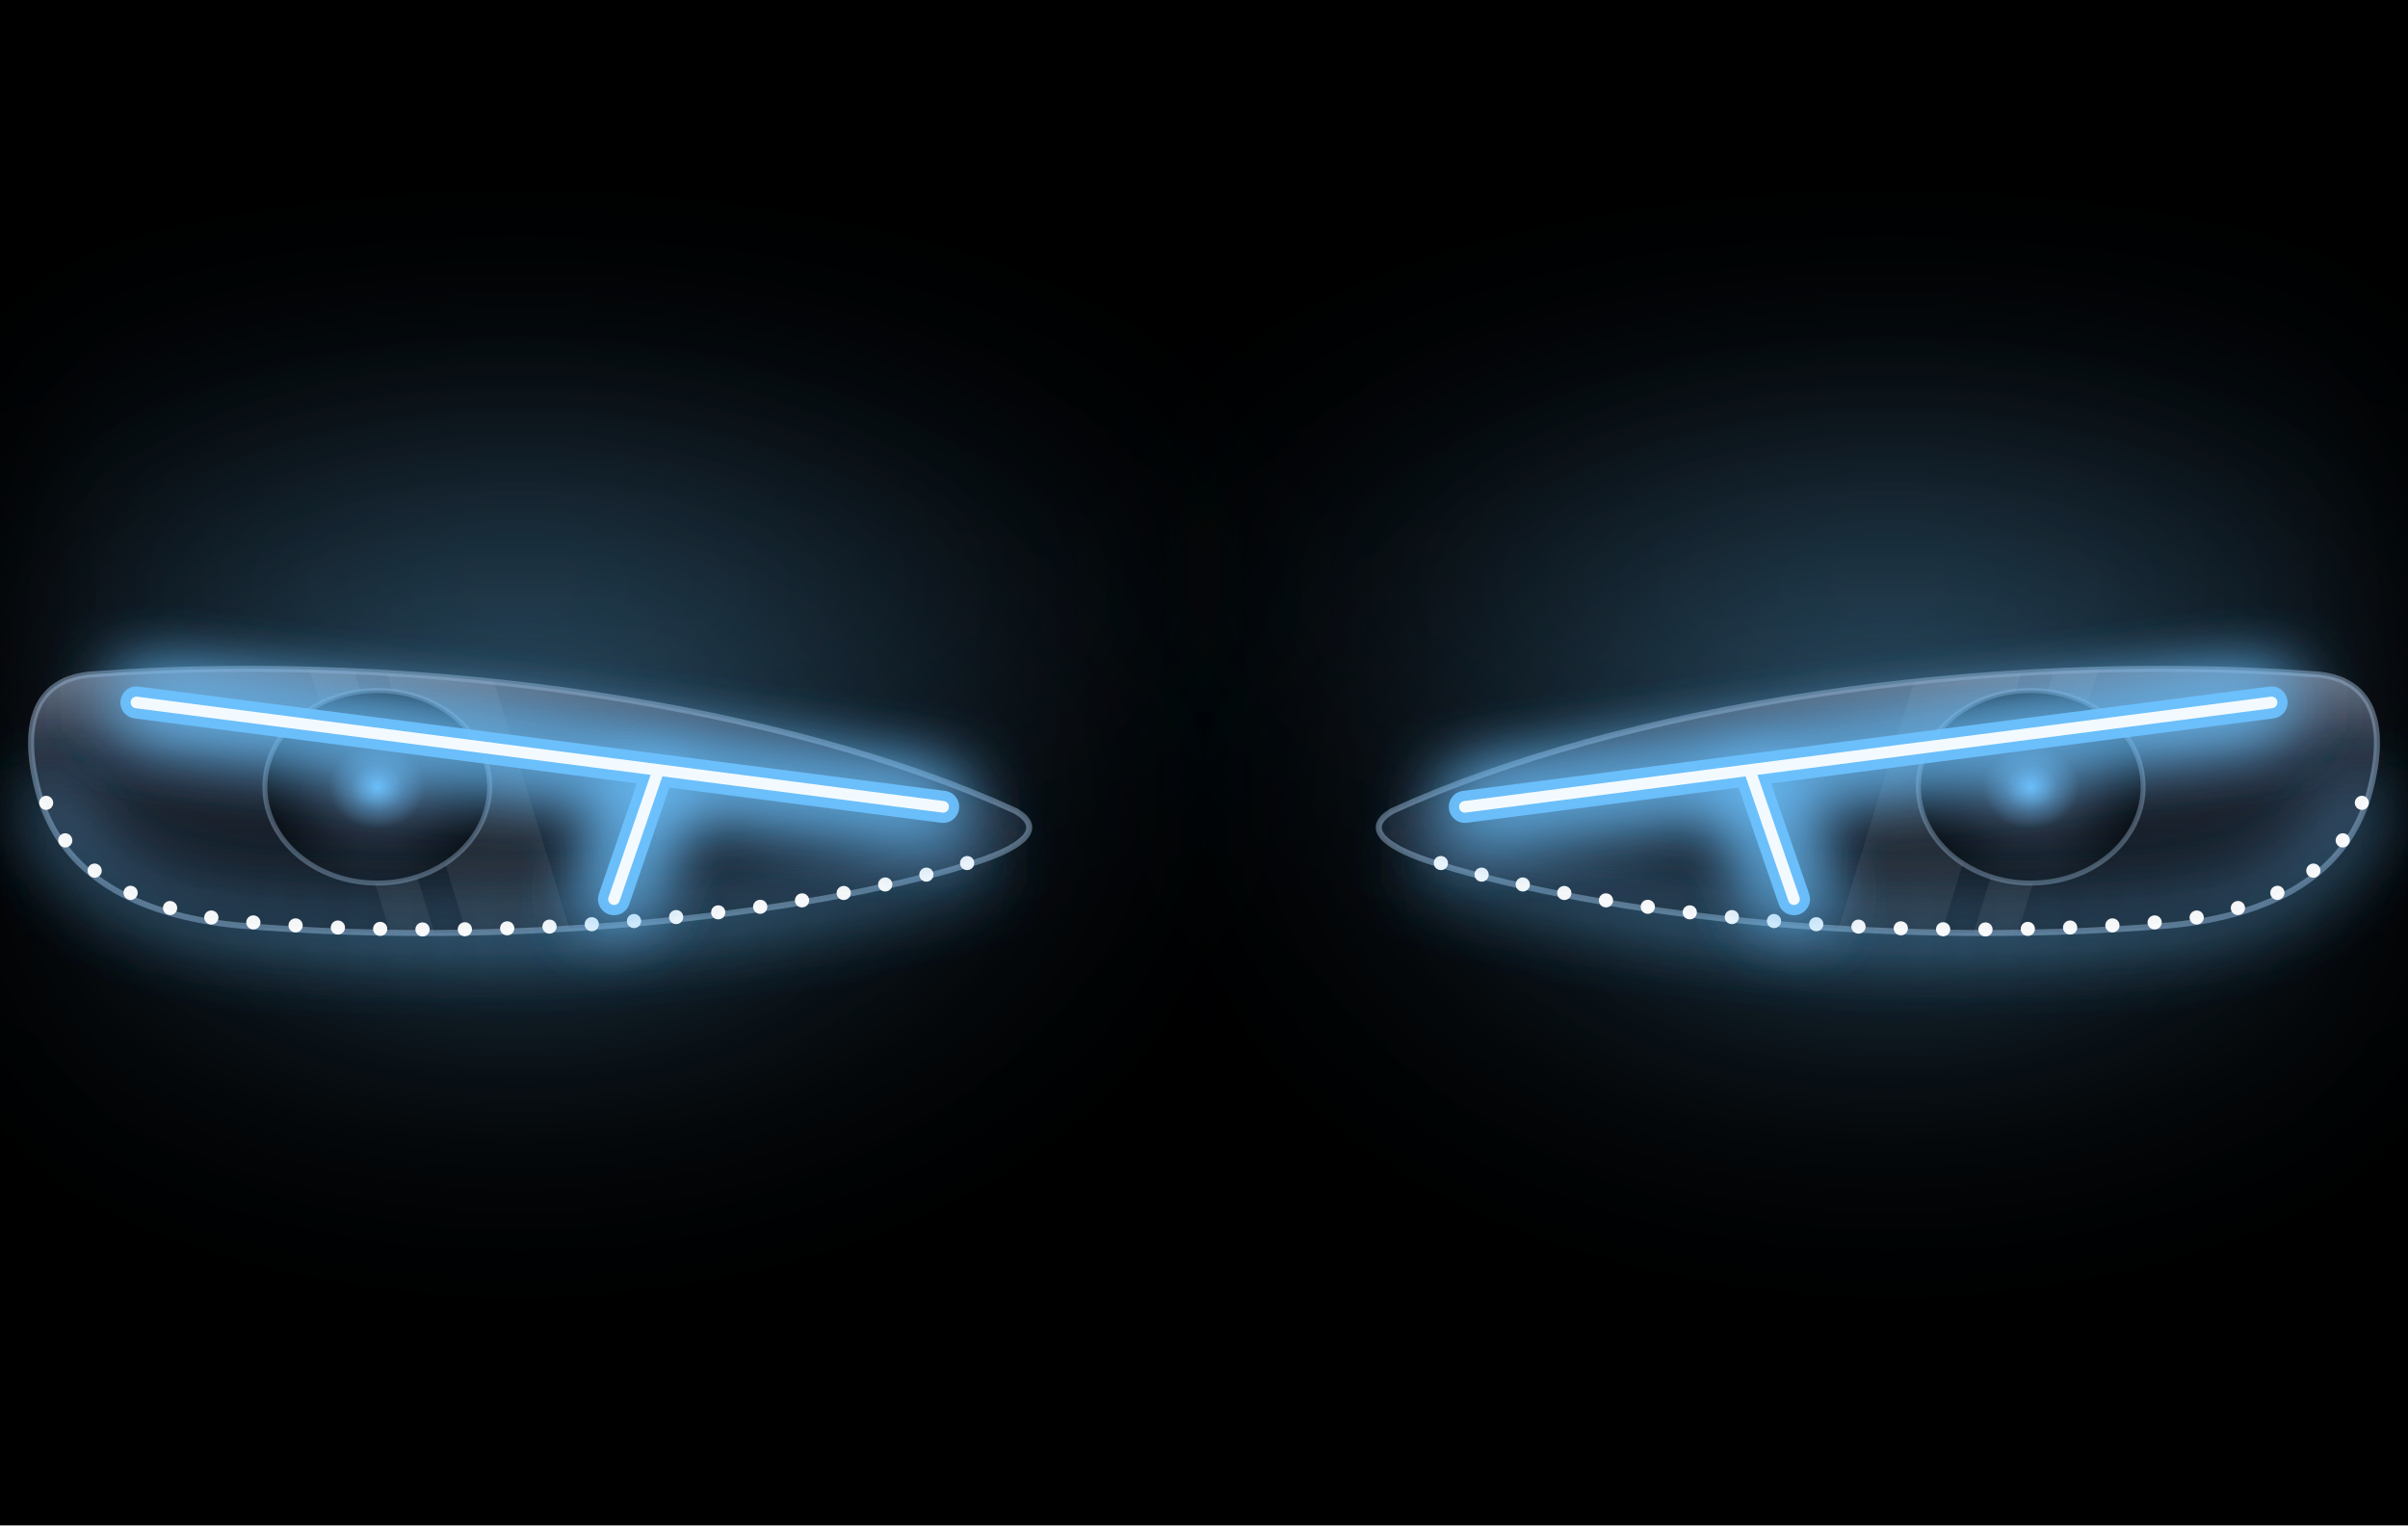
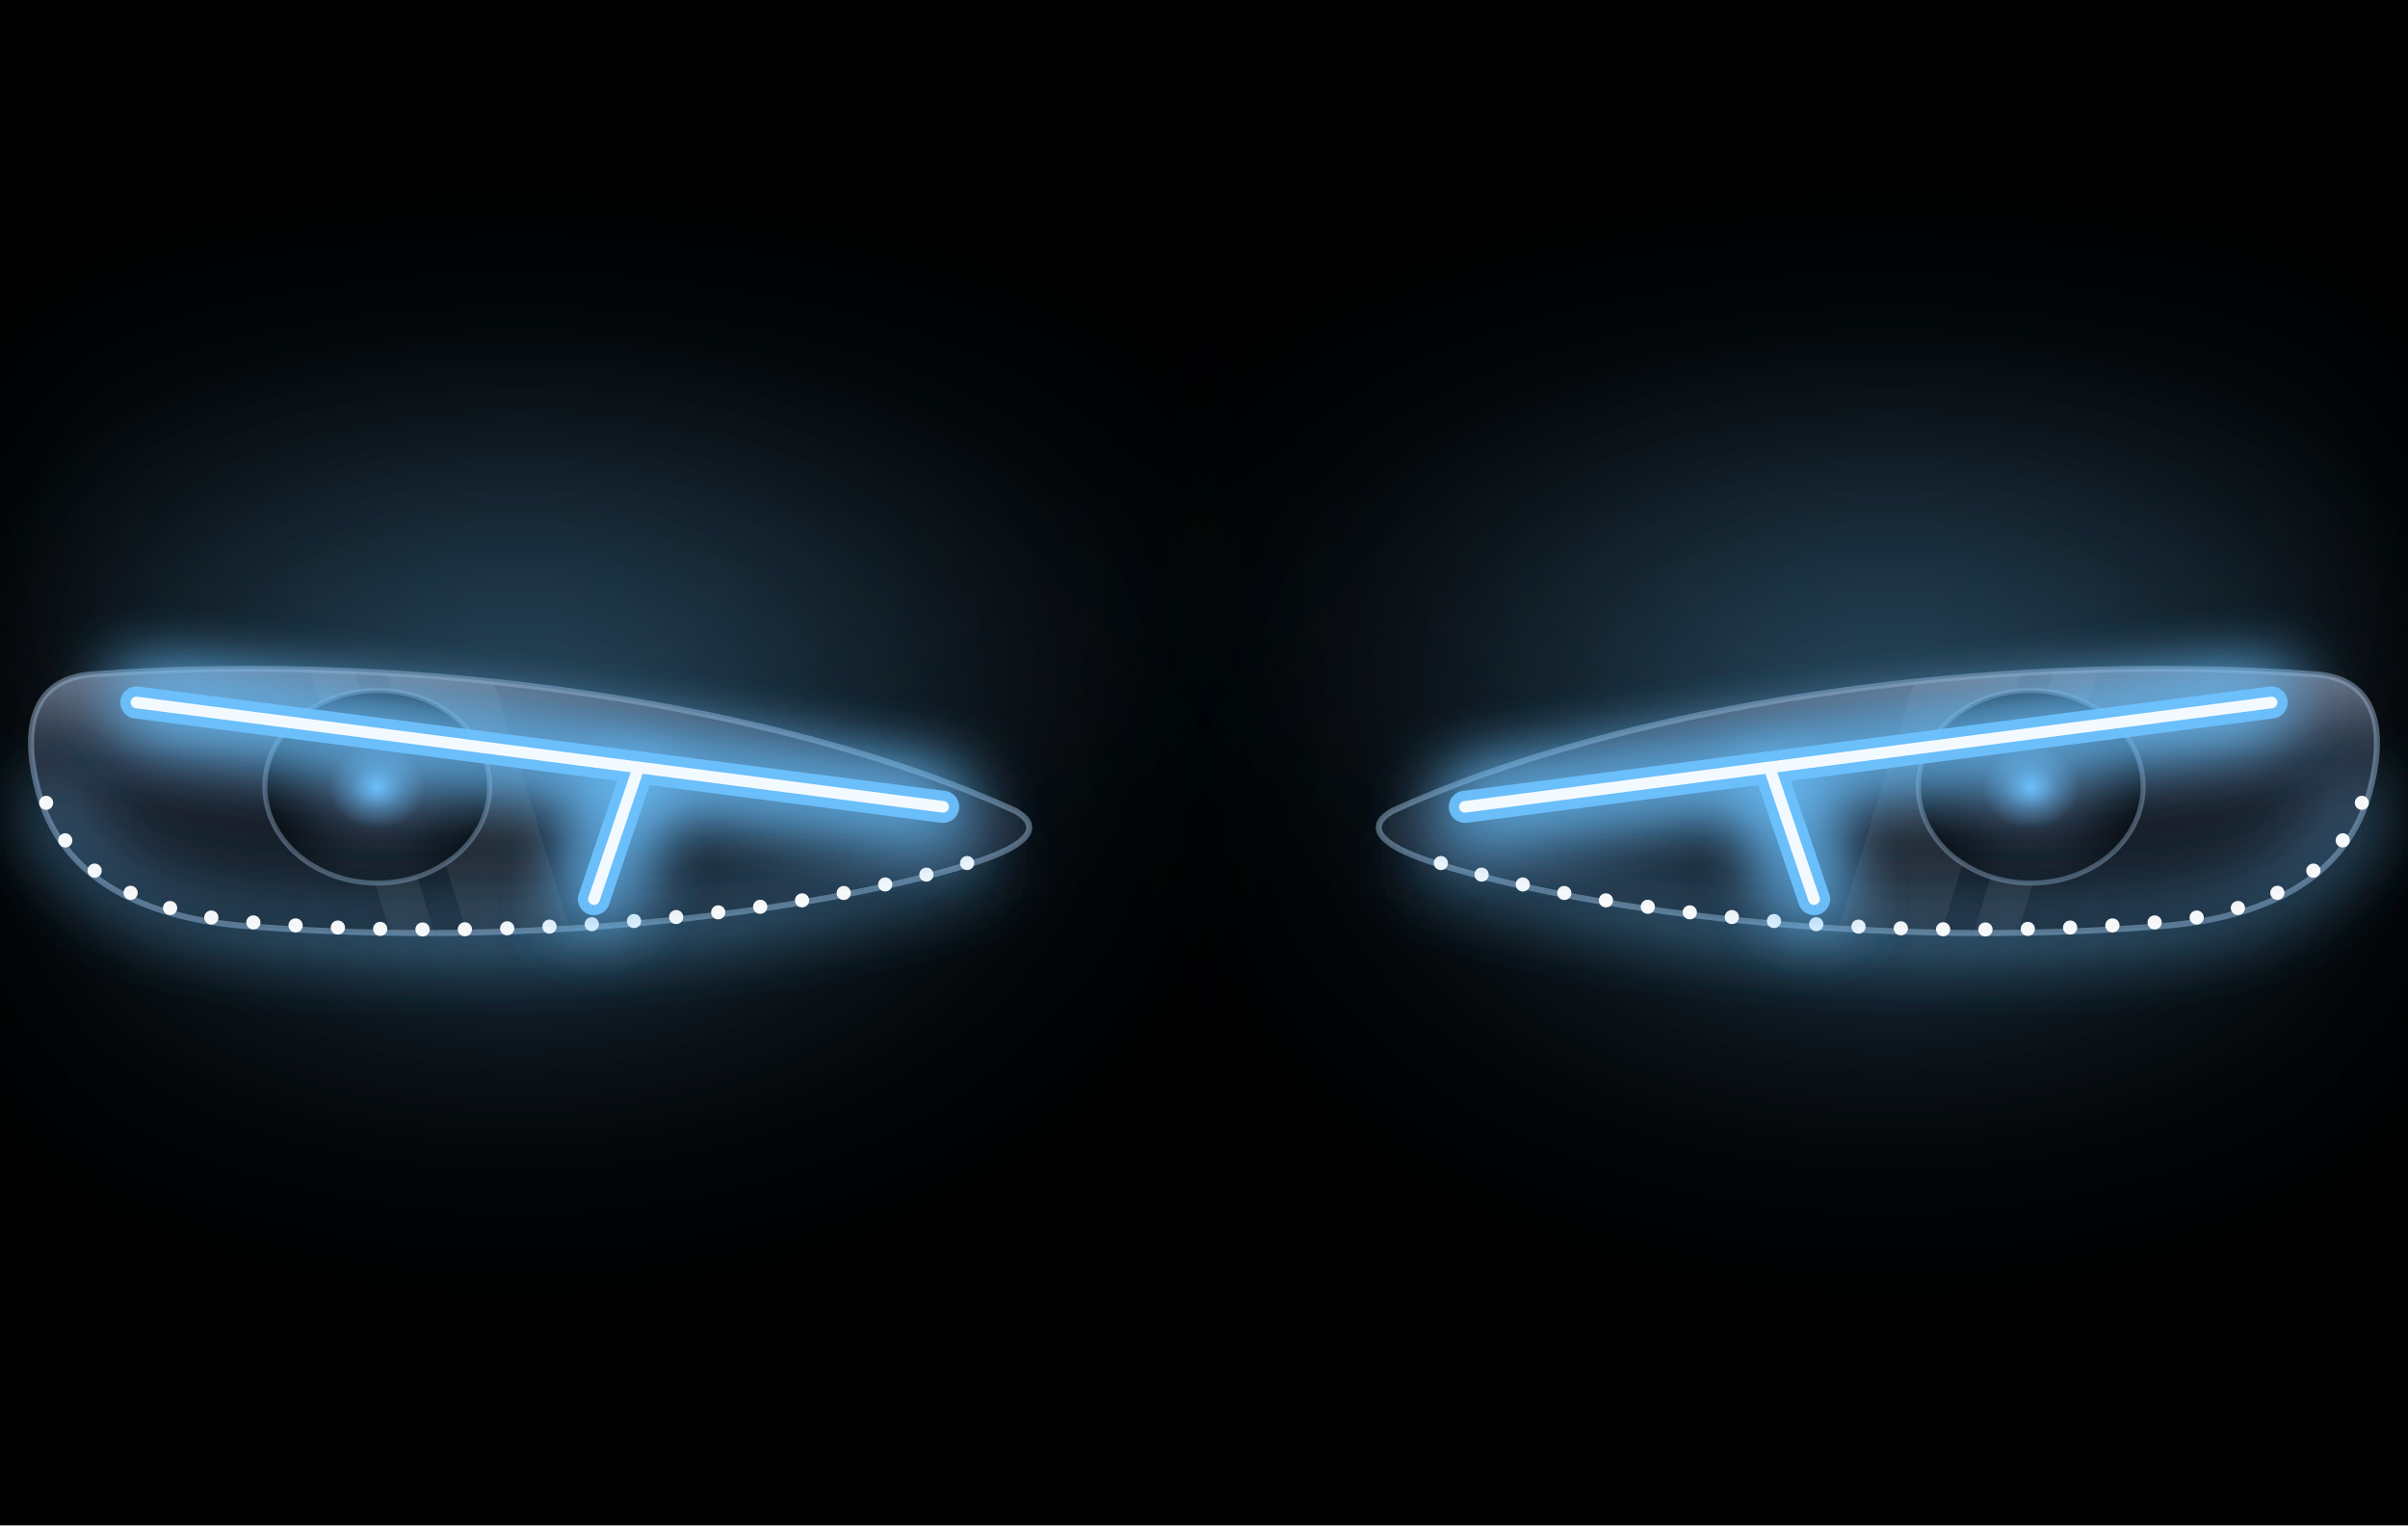
<svg xmlns="http://www.w3.org/2000/svg" viewBox="0 0 1200 760" width="1200" height="760">
  <rect width="1200" height="760" fill="#000" />
  <defs>
    <clipPath id="bodyclip">
      <path d="M 612 404 C 726 352 906 324 1072 336 C 1100 338 1108 360 1099 394 C 1088 436 1050 456 1000 461 C 848 474 700 452 630 429 C 606 421 598 412 612 404 Z" />
    </clipPath>
    <linearGradient id="body" x1="0" y1="0" x2="0" y2="1">
      <stop offset="0" stop-color="#44536b" />
      <stop offset=".25" stop-color="#27303f" />
      <stop offset=".70" stop-color="#151c26" />
      <stop offset="1" stop-color="#090d13" />
    </linearGradient>
    <linearGradient id="sheen" x1="0" y1="0" x2="0" y2="1">
      <stop offset="0" stop-color="#ffffff" stop-opacity=".20" />
      <stop offset=".34" stop-color="#ffffff" stop-opacity="0" />
    </linearGradient>
    <radialGradient id="lens">
      <stop offset="0" stop-color="#3d5068" />
      <stop offset=".70" stop-color="#18202b" />
      <stop offset="1" stop-color="#0b1016" />
    </radialGradient>
    <radialGradient id="bulb">
      <stop offset="0" stop-color="#6cc2ff" stop-opacity=".95" />
      <stop offset=".55" stop-color="#6cc2ff" stop-opacity=".32" />
      <stop offset="1" stop-color="#6cc2ff" stop-opacity="0" />
    </radialGradient>
    <radialGradient id="bloom">
      <stop offset="0" stop-color="#6cc2ff" stop-opacity=".50" />
      <stop offset=".45" stop-color="#6cc2ff" stop-opacity=".16" />
      <stop offset="1" stop-color="#6cc2ff" stop-opacity="0" />
    </radialGradient>
    <radialGradient id="haze">
      <stop offset="0" stop-color="#6cc2ff" stop-opacity=".22" />
      <stop offset="1" stop-color="#6cc2ff" stop-opacity="0" />
    </radialGradient>
    <filter id="glow" x="-80%" y="-80%" width="260%" height="260%">
      <feGaussianBlur stdDeviation="18" result="b" />
      <feMerge>
        <feMergeNode in="b" />
        <feMergeNode in="b" />
        <feMergeNode in="b" />
      </feMerge>
    </filter>
    <filter id="soft" x="-60%" y="-60%" width="220%" height="220%">
      <feGaussianBlur stdDeviation="55" />
    </filter>
  </defs>
  <g transform="translate(82,0)">
    <ellipse cx="860" cy="396" rx="330" ry="190" fill="url(#bloom)" filter="url(#soft)" />
    <ellipse cx="860" cy="292" rx="379" ry="133" fill="url(#haze)" filter="url(#soft)" />
    <path d="M 612 404 C 726 352 906 324 1072 336 C 1100 338 1108 360 1099 394 C 1088 436 1050 456 1000 461 C 848 474 700 452 630 429 C 606 421 598 412 612 404 Z" fill="url(#body)" />
    <path d="M 612 404 C 726 352 906 324 1072 336 C 1100 338 1108 360 1099 394 C 1088 436 1050 456 1000 461 C 848 474 700 452 630 429 C 606 421 598 412 612 404 Z" fill="url(#sheen)" />
    <g clip-path="url(#bodyclip)">
      <path d="M 884 300 L 936 300 L 876 496 L 824 496 ZM 952 300 L 974 300 L 914 496 L 892 496 Z" fill="#ffffff" opacity=".07" />
    </g>
    <path d="M 612 404 C 726 352 906 324 1072 336 C 1100 338 1108 360 1099 394 C 1088 436 1050 456 1000 461 C 848 474 700 452 630 429 C 606 421 598 412 612 404 Z" fill="none" stroke="#8ea4bd" stroke-width="3" opacity=".55" />
    <ellipse cx="930" cy="392" rx="56" ry="48" fill="url(#lens)" />
    <ellipse cx="930" cy="392" rx="56" ry="48" fill="none" stroke="#8ea4bd" stroke-width="2.5" opacity=".45" />
    <ellipse cx="930" cy="392" rx="24" ry="21" fill="url(#bulb)" />
    <g filter="url(#glow)" fill="none" stroke="#6cc2ff" stroke-width="10" stroke-linecap="round" stroke-dasharray="0.1 21">
      <path d="M 636 430 C 706 452 850 472 999 459 C 1048 454 1084 434 1095 400" />
    </g>
    <g fill="none" stroke="#ffffff" stroke-width="7" opacity=".95" stroke-linecap="round" stroke-dasharray="0.1 21">
      <path d="M 636 430 C 706 452 850 472 999 459 C 1048 454 1084 434 1095 400" />
    </g>
    <g filter="url(#glow)" fill="none" stroke="#6cc2ff" stroke-width="16" stroke-linecap="round" stroke-linejoin="round">
      <path d="M648 402 L1050 350" />
-       <path d="M790 384 L812 448" />
+       <path d="M800 383 L822 448" />
    </g>
    <g fill="none" stroke="#6cc2ff" stroke-width="16" opacity=".92" stroke-linecap="round" stroke-linejoin="round">
      <path d="M648 402 L1050 350" />
-       <path d="M790 384 L812 448" />
+       <path d="M800 383 L822 448" />
    </g>
    <g fill="none" stroke="#ffffff" stroke-width="5.8" opacity=".92" stroke-linecap="round" stroke-linejoin="round">
      <path d="M648 402 L1050 350" />
-       <path d="M790 384 L812 448" />
+       <path d="M800 383 L822 448" />
    </g>
  </g>
  <g transform="translate(1200,0) scale(-1,1)">
    <g transform="translate(82,0)">
      <ellipse cx="860" cy="396" rx="330" ry="190" fill="url(#bloom)" filter="url(#soft)" />
      <ellipse cx="860" cy="292" rx="379" ry="133" fill="url(#haze)" filter="url(#soft)" />
      <path d="M 612 404 C 726 352 906 324 1072 336 C 1100 338 1108 360 1099 394 C 1088 436 1050 456 1000 461 C 848 474 700 452 630 429 C 606 421 598 412 612 404 Z" fill="url(#body)" />
      <path d="M 612 404 C 726 352 906 324 1072 336 C 1100 338 1108 360 1099 394 C 1088 436 1050 456 1000 461 C 848 474 700 452 630 429 C 606 421 598 412 612 404 Z" fill="url(#sheen)" />
      <g clip-path="url(#bodyclip)">
        <path d="M 884 300 L 936 300 L 876 496 L 824 496 ZM 952 300 L 974 300 L 914 496 L 892 496 Z" fill="#ffffff" opacity=".07" />
      </g>
      <path d="M 612 404 C 726 352 906 324 1072 336 C 1100 338 1108 360 1099 394 C 1088 436 1050 456 1000 461 C 848 474 700 452 630 429 C 606 421 598 412 612 404 Z" fill="none" stroke="#8ea4bd" stroke-width="3" opacity=".55" />
      <ellipse cx="930" cy="392" rx="56" ry="48" fill="url(#lens)" />
      <ellipse cx="930" cy="392" rx="56" ry="48" fill="none" stroke="#8ea4bd" stroke-width="2.5" opacity=".45" />
      <ellipse cx="930" cy="392" rx="24" ry="21" fill="url(#bulb)" />
      <g filter="url(#glow)" fill="none" stroke="#6cc2ff" stroke-width="10" stroke-linecap="round" stroke-dasharray="0.1 21">
        <path d="M 636 430 C 706 452 850 472 999 459 C 1048 454 1084 434 1095 400" />
      </g>
      <g fill="none" stroke="#ffffff" stroke-width="7" opacity=".95" stroke-linecap="round" stroke-dasharray="0.1 21">
        <path d="M 636 430 C 706 452 850 472 999 459 C 1048 454 1084 434 1095 400" />
      </g>
      <g filter="url(#glow)" fill="none" stroke="#6cc2ff" stroke-width="16" stroke-linecap="round" stroke-linejoin="round">
        <path d="M648 402 L1050 350" />
-         <path d="M790 384 L812 448" />
+         <path d="M800 383 L822 448" />
      </g>
      <g fill="none" stroke="#6cc2ff" stroke-width="16" opacity=".92" stroke-linecap="round" stroke-linejoin="round">
        <path d="M648 402 L1050 350" />
-         <path d="M790 384 L812 448" />
+         <path d="M800 383 L822 448" />
      </g>
      <g fill="none" stroke="#ffffff" stroke-width="5.8" opacity=".92" stroke-linecap="round" stroke-linejoin="round">
        <path d="M648 402 L1050 350" />
-         <path d="M790 384 L812 448" />
+         <path d="M800 383 L822 448" />
      </g>
    </g>
  </g>
</svg>
